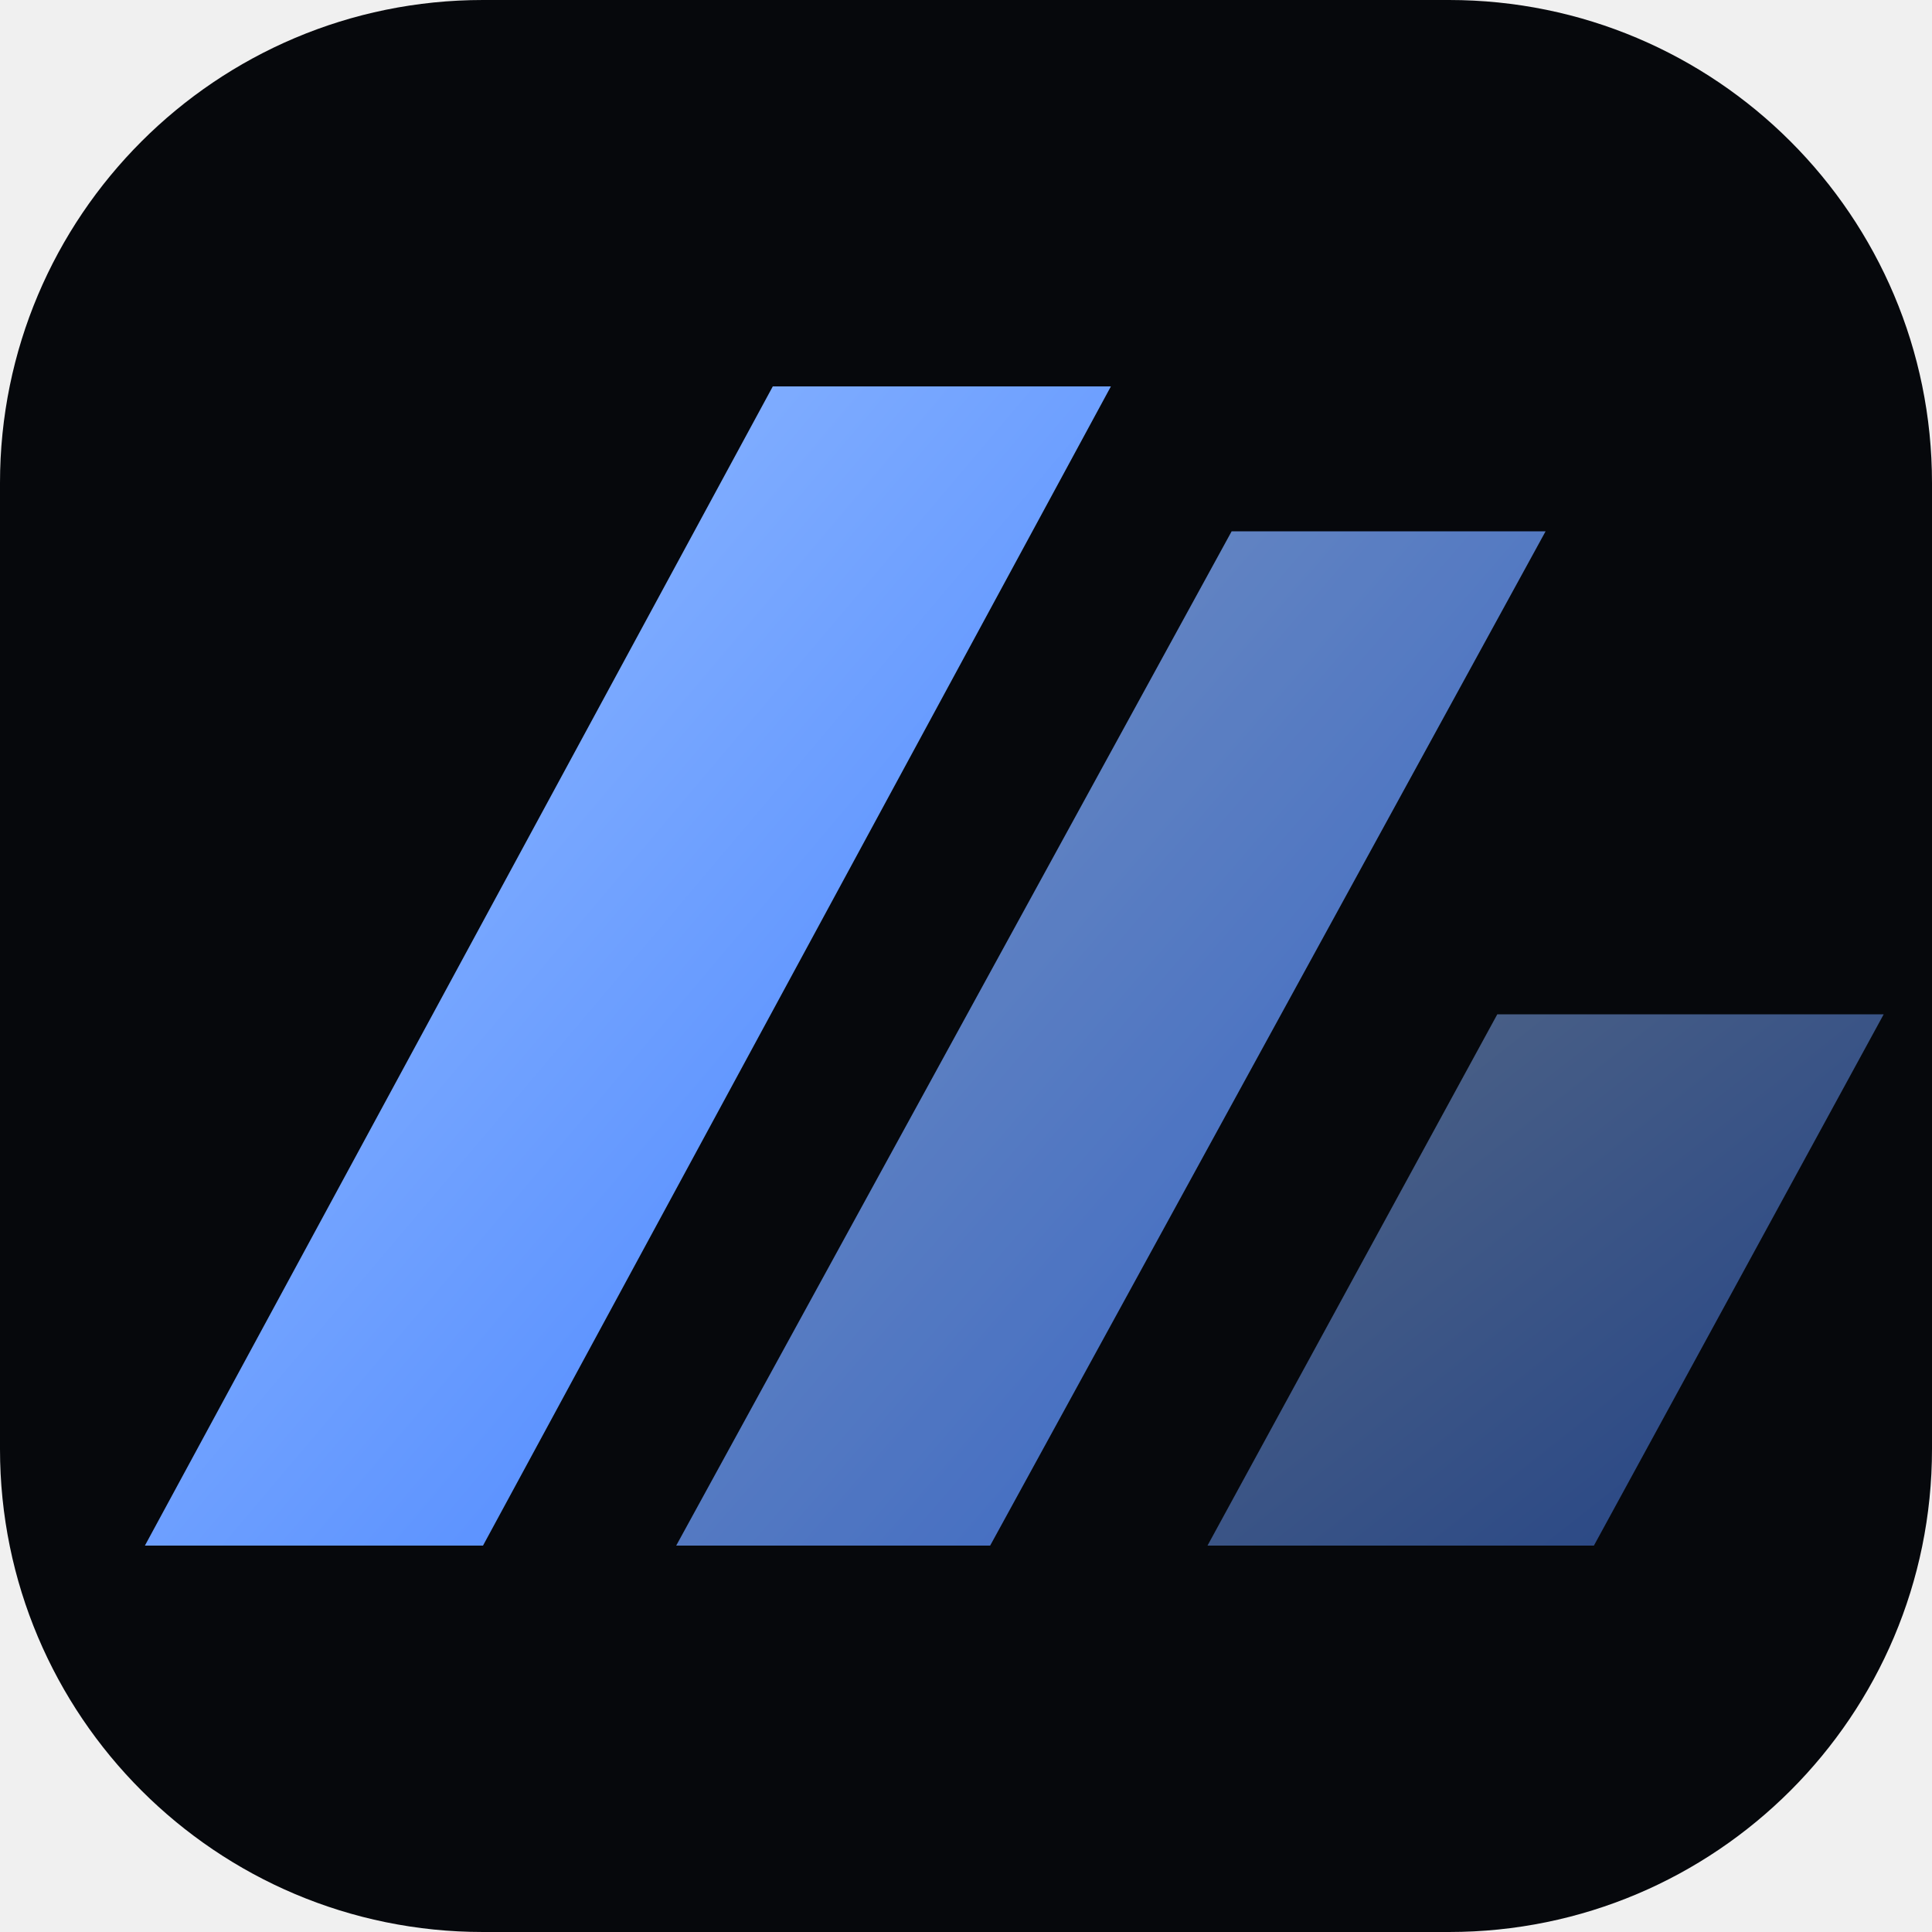
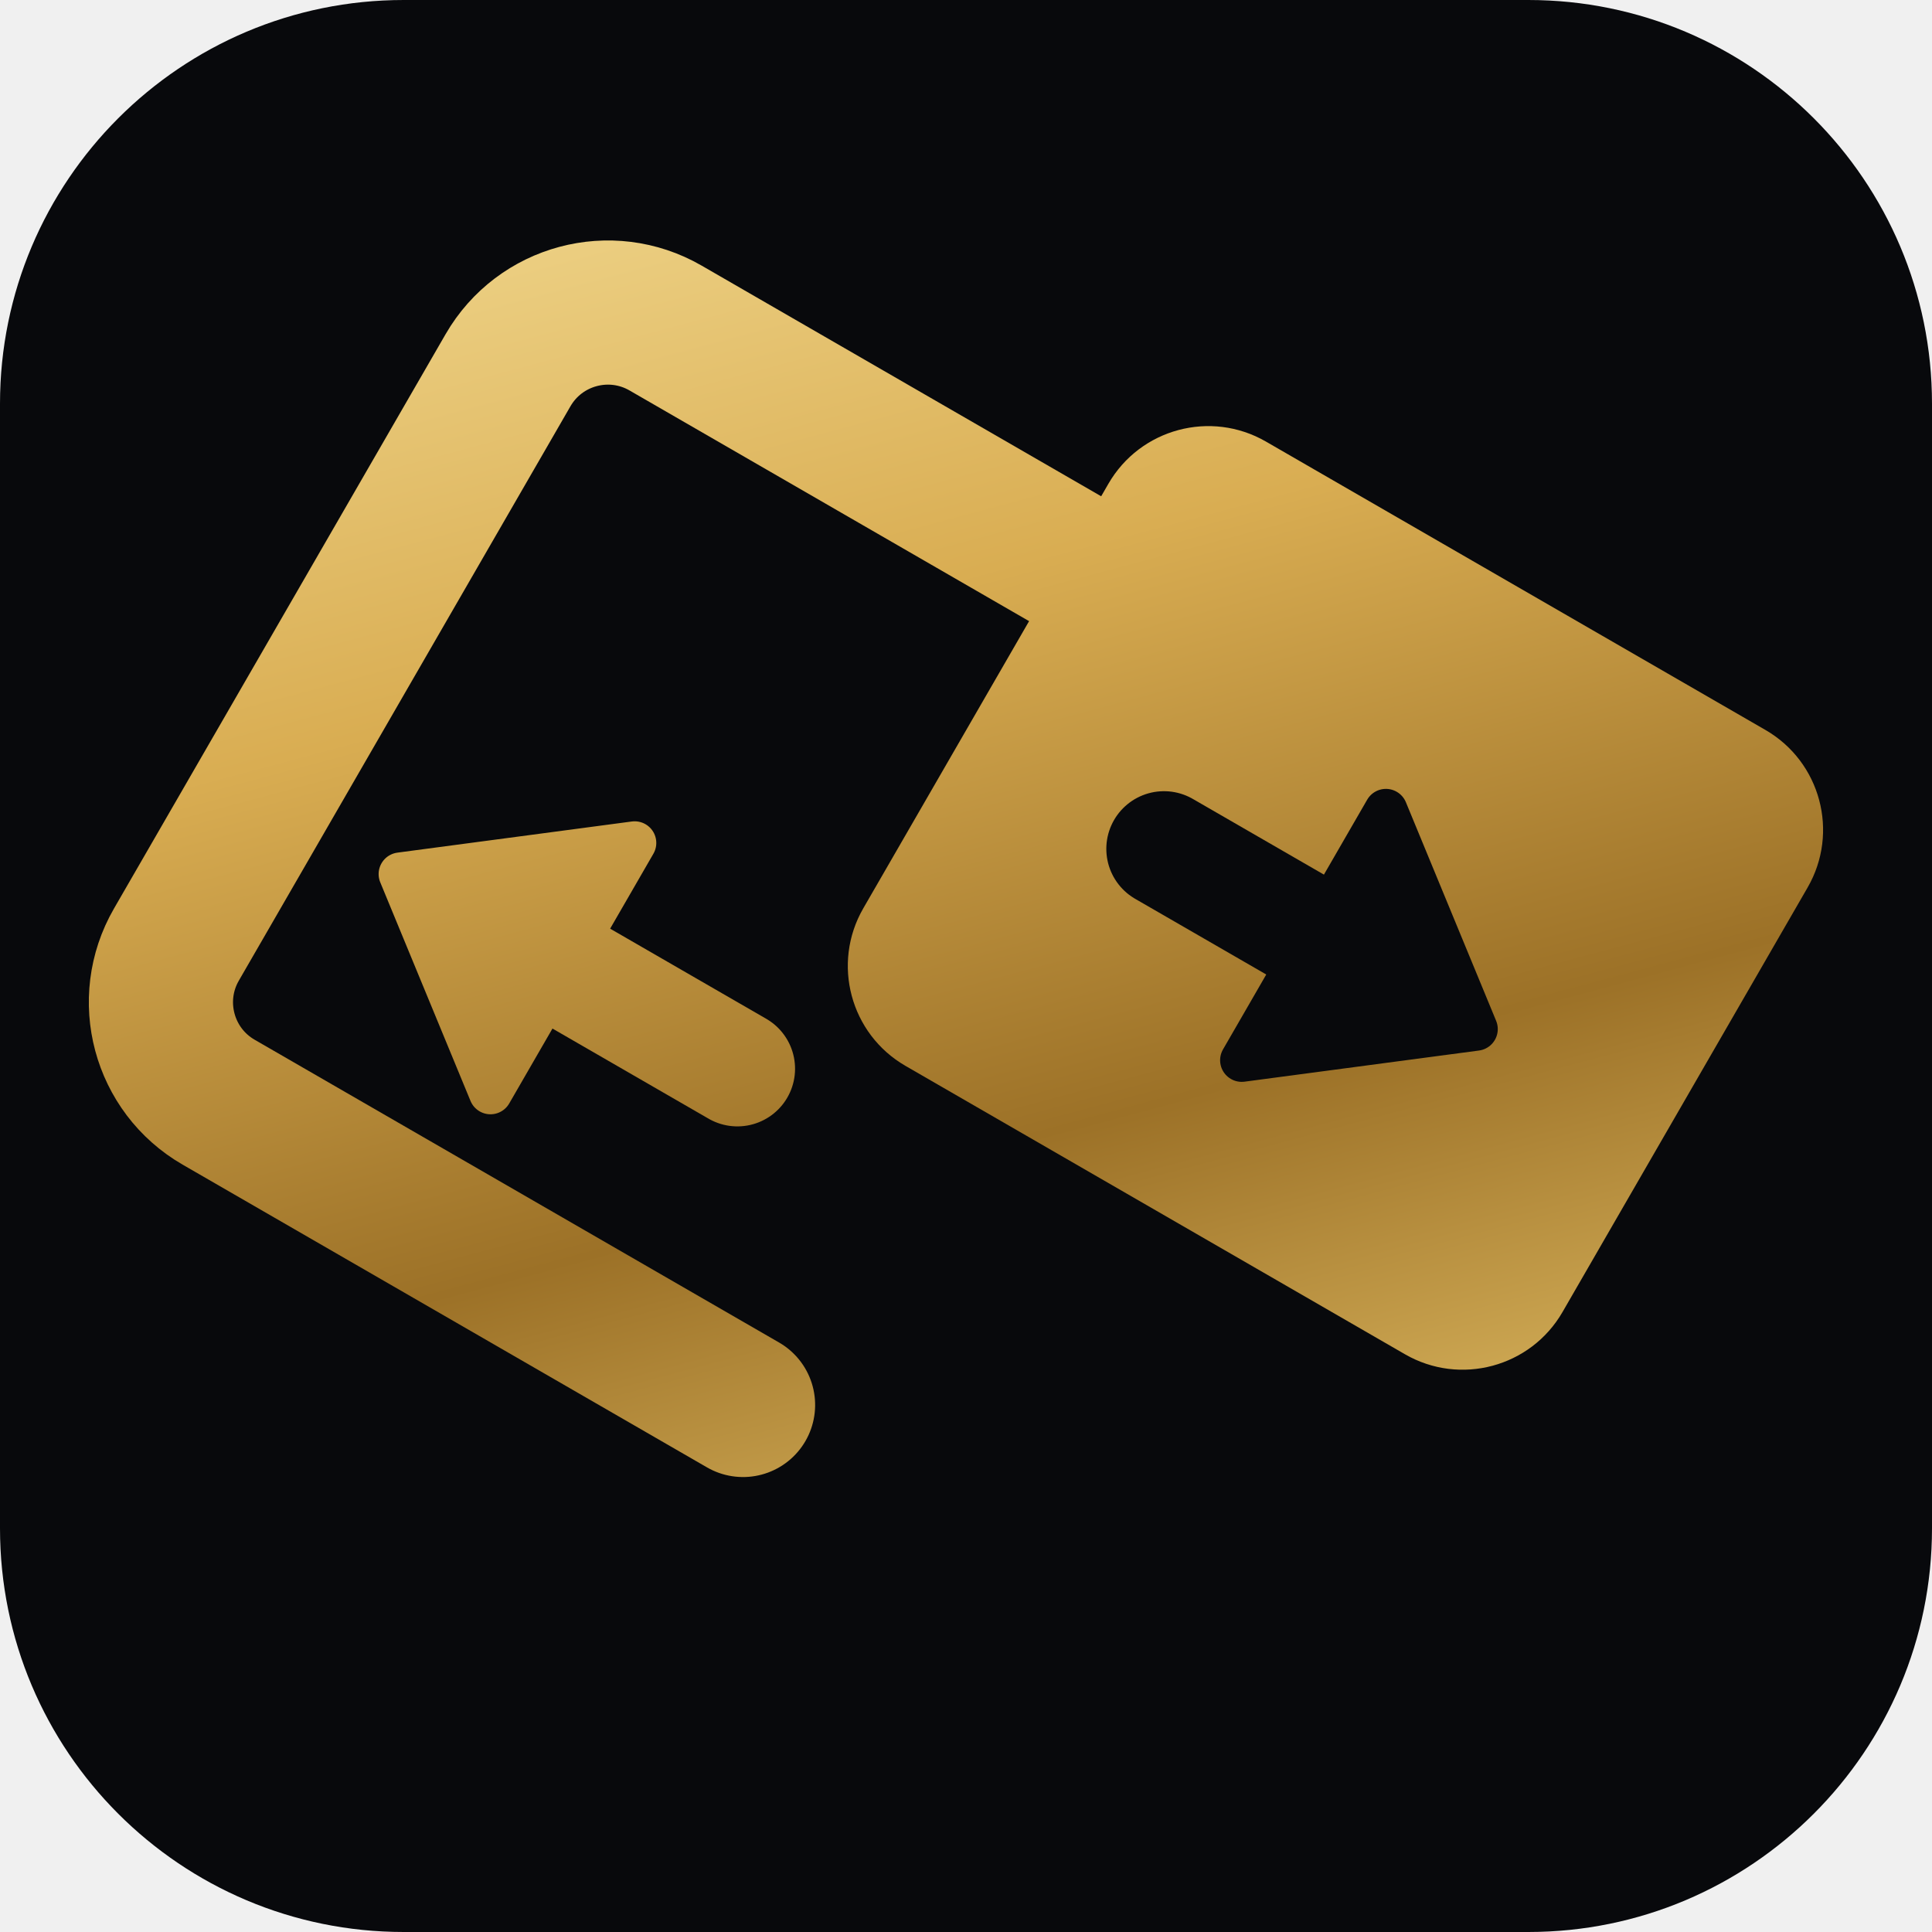
- <svg xmlns="http://www.w3.org/2000/svg" viewBox="0 0 40 40">
-   <rect width="40" height="40" rx="10" fill="#06080c" />
+ <svg xmlns="http://www.w3.org/2000/svg" viewBox="-12 -20 134 134">
+   <rect x="-12" y="-20" width="134" height="134" rx="28" fill="#08090c" />
  <defs>
-     <linearGradient id="g" x1="0" x2="1" y1="0" y2="1">
-       <stop offset="0" stop-color="#9cc2ff" />
-       <stop offset="1" stop-color="#3f7dff" />
+     <linearGradient id="gold" gradientUnits="userSpaceOnUse" x1="0" y1="-10" x2="110" y2="100">
+       <stop offset="0" stop-color="#fbeaa8" />
+       <stop offset=".35" stop-color="#d9ad52" />
+       <stop offset=".6" stop-color="#9c7127" />
+       <stop offset=".85" stop-color="#e9c66b" />
+       <stop offset="1" stop-color="#b5862f" />
    </linearGradient>
+     <mask id="cut">
+       <rect x="-50" y="-50" width="300" height="300" fill="#fff" />
+       <path d="M62 36h14" stroke="#000" stroke-width="8" stroke-linecap="round" />
+       <path d="M74 26l13 10-13 10z" fill="#000" stroke="#000" stroke-width="3" stroke-linejoin="round" />
+     </mask>
  </defs>
-   <g transform="translate(1 6)">
-     <path d="M2 26 15 2h7L9 26H2Z" fill="url(#g)" />
-     <path d="M13 26 24.5 5H31L19.5 26H13Z" fill="url(#g)" opacity=".75" />
-     <path d="M24 26l6-11h8l-6 11h-8Z" fill="url(#g)" opacity=".5" />
+   <g id="m" transform="rotate(30 60 50)" fill="url(#gold)">
+     <path d="M56 84H14a8 8 0 0 1-8-8V30a8 8 0 0 1 8-8h34" fill="none" stroke="url(#gold)" stroke-width="10" stroke-linecap="round" stroke-linejoin="round" />
+     <rect x="46" y="8" width="56" height="50" rx="8" mask="url(#cut)" />
+     <path d="M44 64H28" stroke="url(#gold)" stroke-width="8" stroke-linecap="round" />
+     <path d="M30 54l-13 10 13 10z" stroke="url(#gold)" stroke-width="3" stroke-linejoin="round" />
  </g>
</svg>
